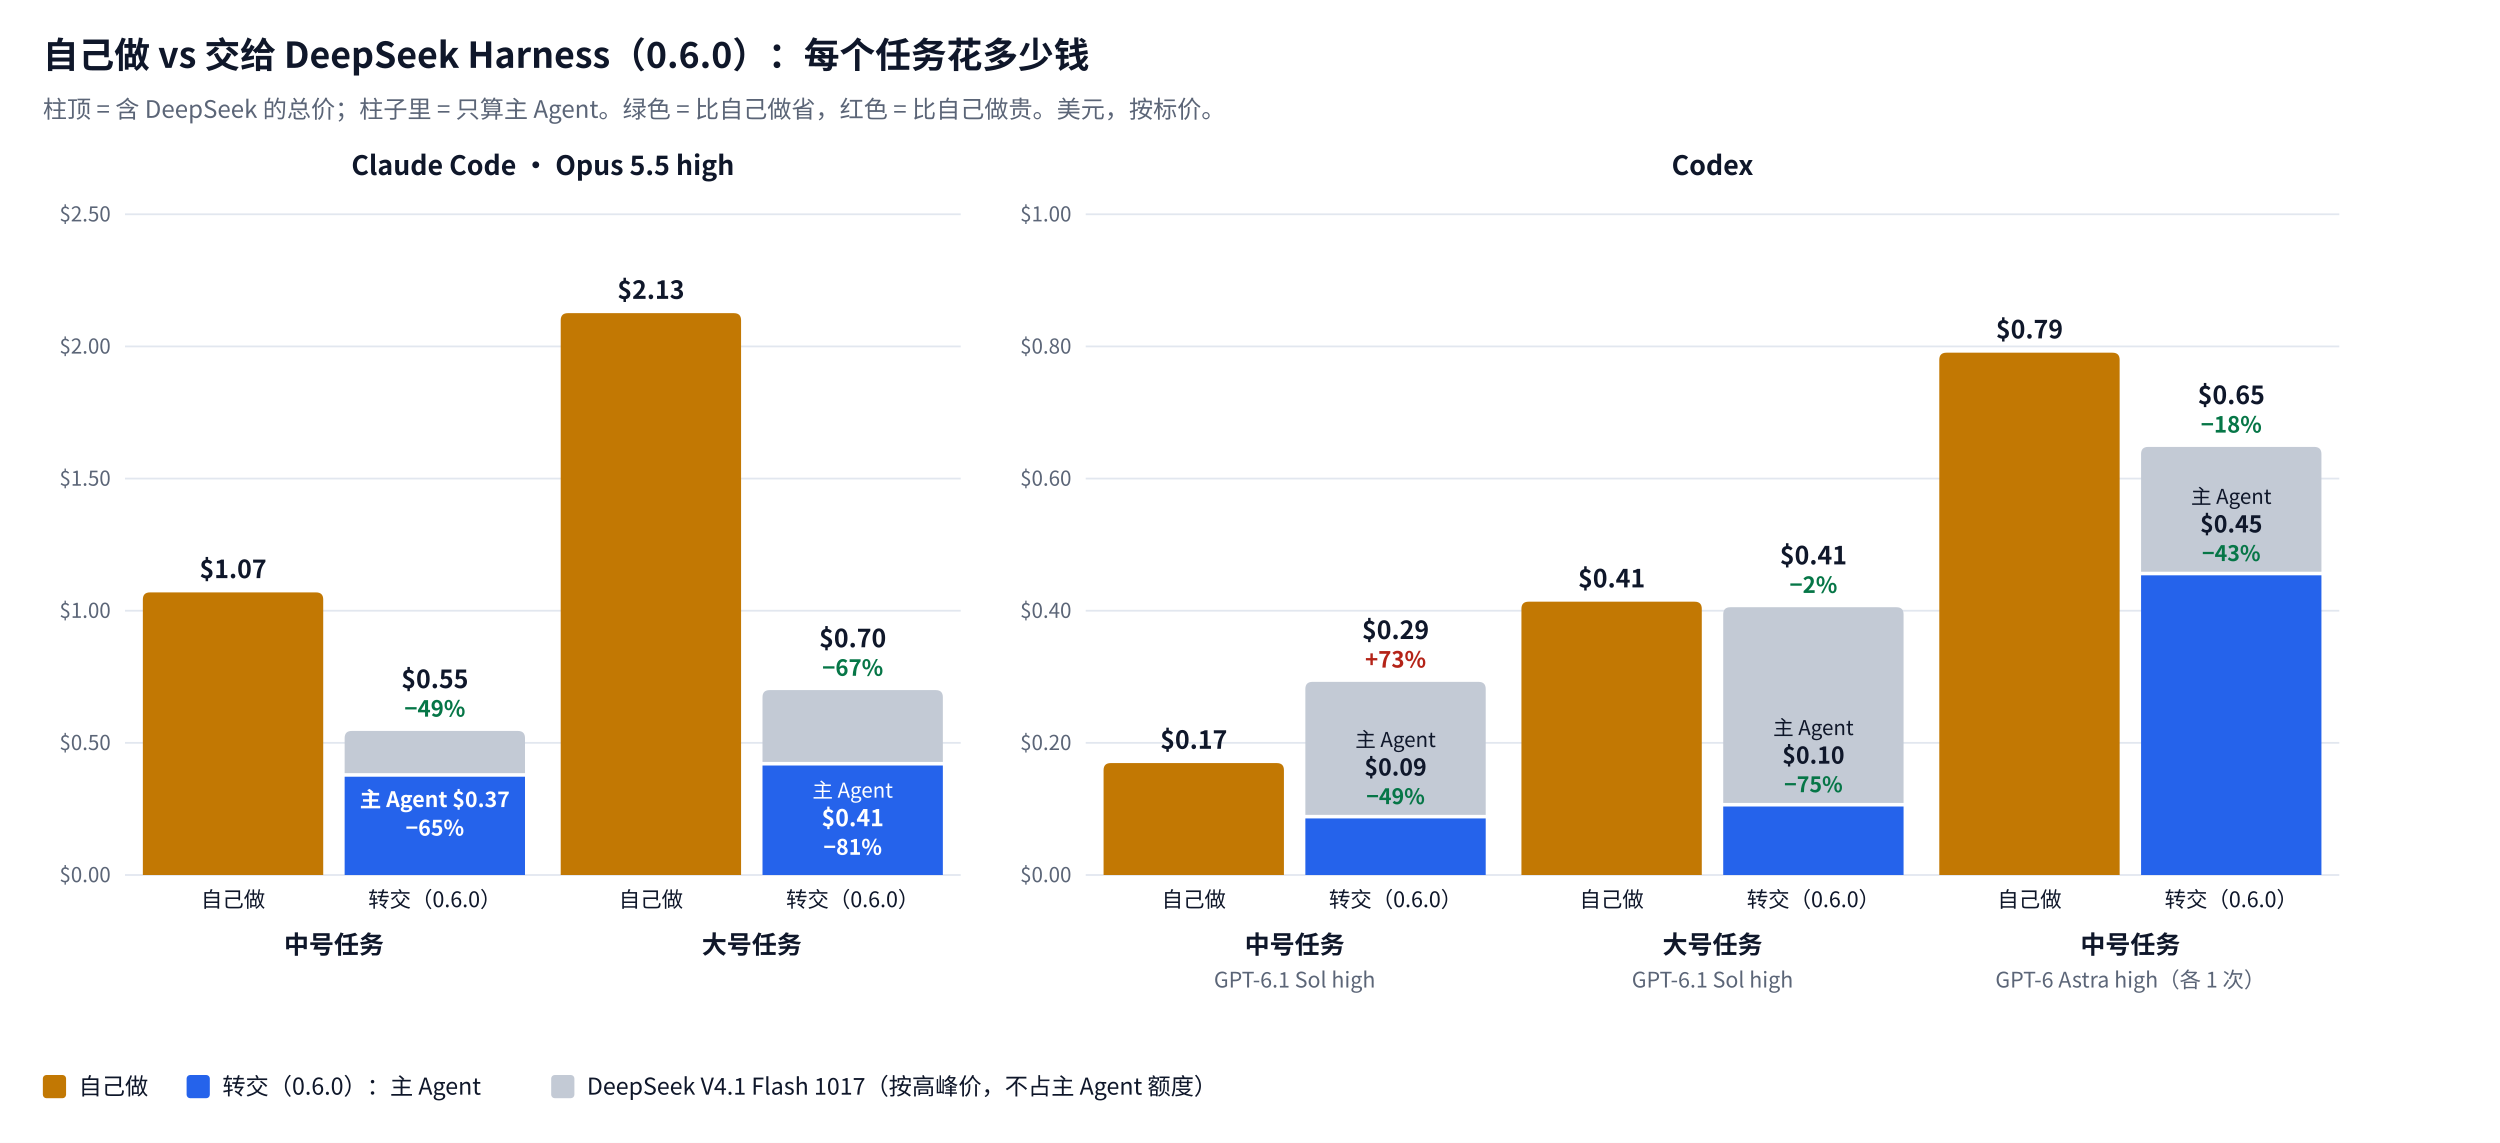
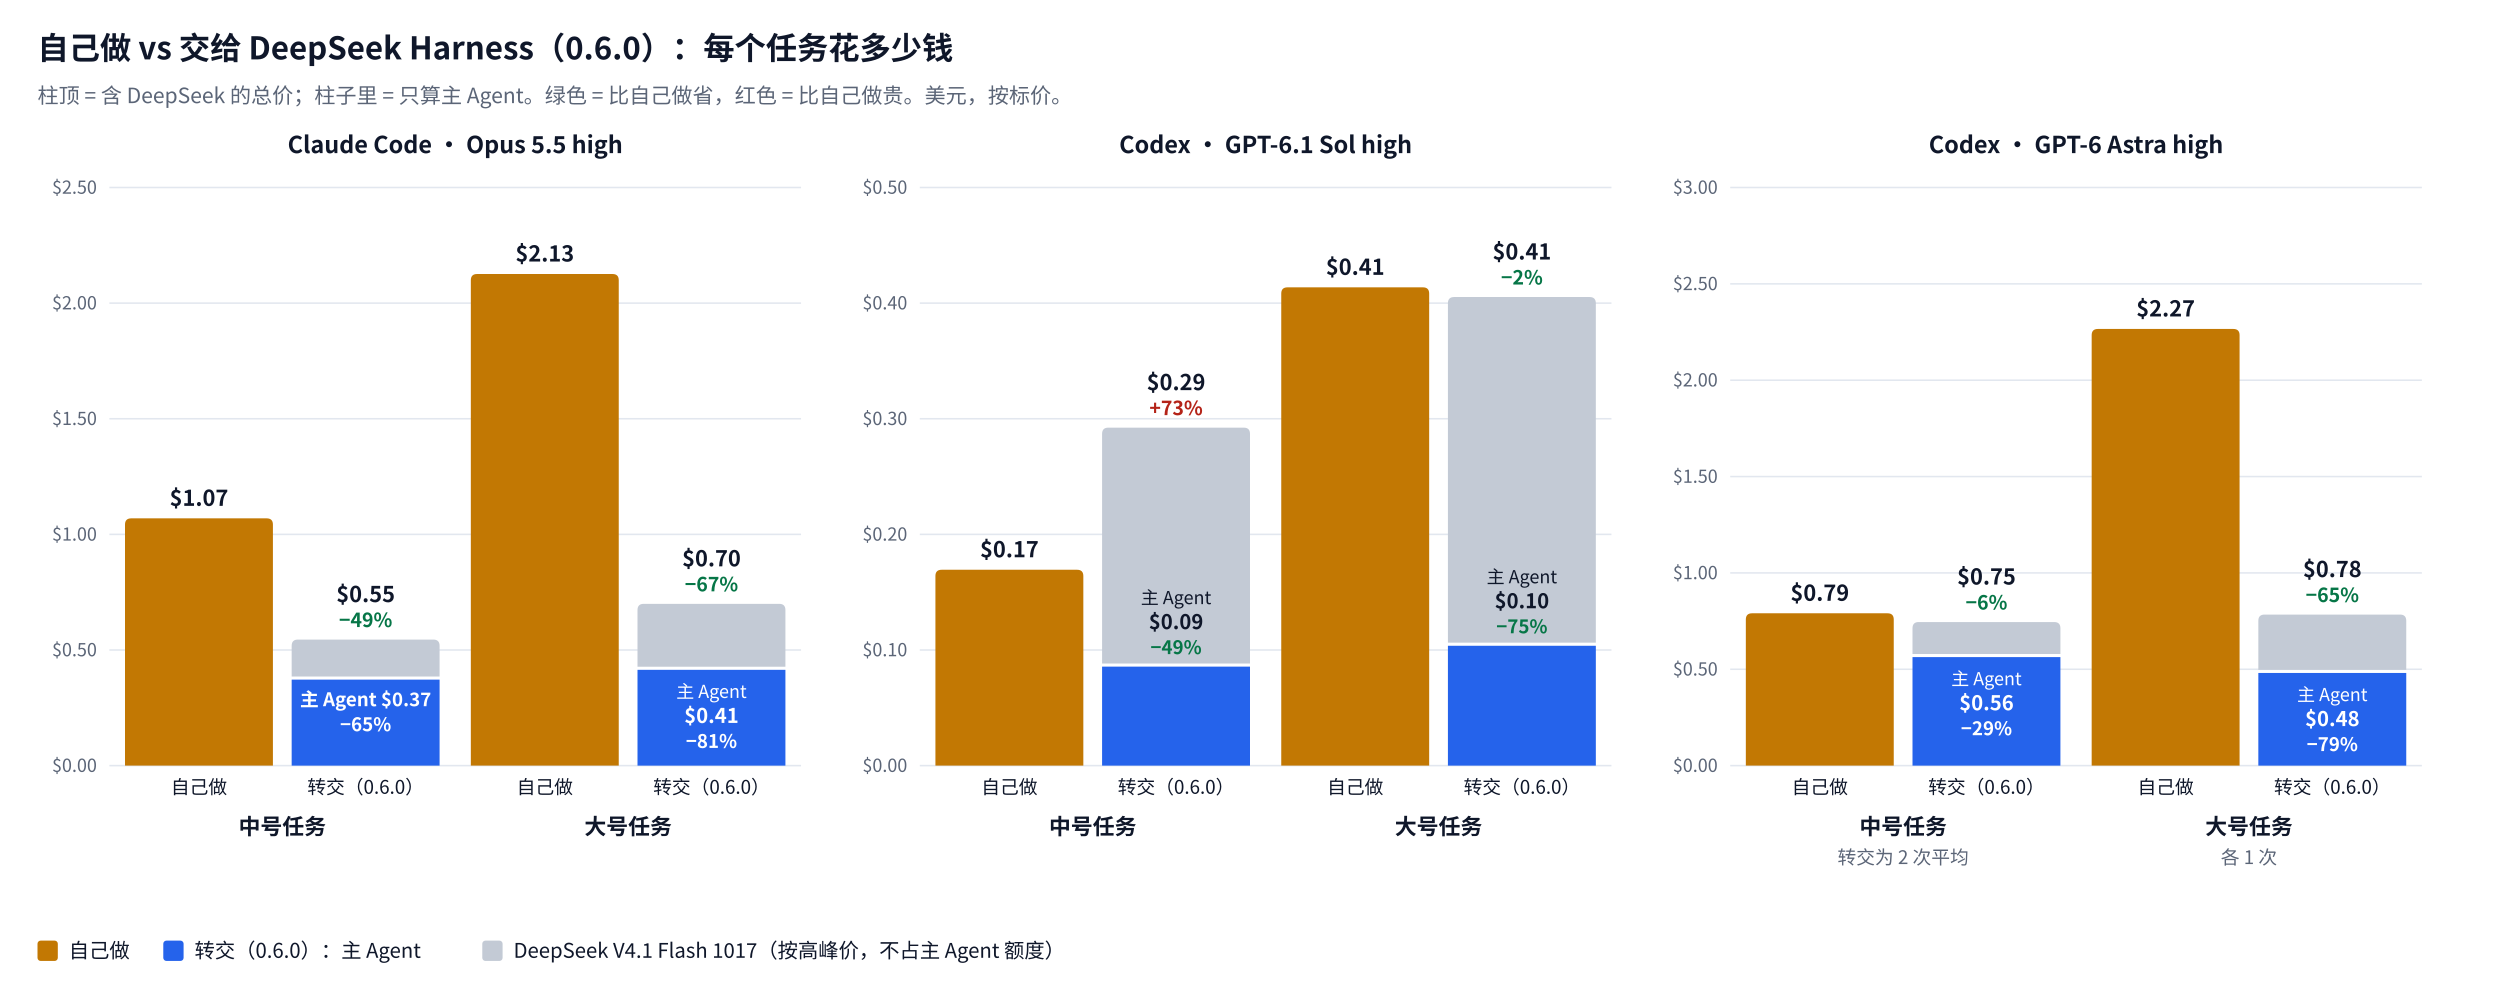
- <svg xmlns="http://www.w3.org/2000/svg" width="1400" height="640" viewBox="0 0 1400 640" font-family="-apple-system, 'Segoe UI', 'PingFang SC', 'Noto Sans CJK SC', Helvetica, Arial, sans-serif">
-   <rect width="1400" height="640" fill="#FFFFFF" />
+ <svg xmlns="http://www.w3.org/2000/svg" width="1600" height="640" viewBox="0 0 1600 640" font-family="-apple-system, 'Segoe UI', 'PingFang SC', 'Noto Sans CJK SC', Helvetica, Arial, sans-serif">
+   <rect width="1600" height="640" fill="#FFFFFF" />
  <text x="24" y="38" font-size="20" font-weight="600" fill="#0F172A">自己做 vs 交给 DeepSeek Harness（0.6.0）：每个任务花多少钱</text>
  <text x="24" y="66" font-size="13.5" fill="#5B6577">柱顶 = 含 DeepSeek 的总价；柱子里 = 只算主 Agent。绿色 = 比自己做省，红色 = 比自己做贵。美元，按标价。</text>
-   <text x="304" y="98" font-size="15" font-weight="600" fill="#0F172A" text-anchor="middle">Claude Code · Opus 5.5 high</text>
-   <line x1="70" x2="538" y1="490" y2="490" stroke="#E2E7EF" />
+   <text x="291.333" y="98" font-size="15" font-weight="600" fill="#0F172A" text-anchor="middle">Claude Code · Opus 5.5 high</text>
+   <line x1="70" x2="512.667" y1="490" y2="490" stroke="#E2E7EF" />
  <text x="62" y="494" font-size="11.5" fill="#5B6577" text-anchor="end">$0.00</text>
-   <line x1="70" x2="538" y1="416" y2="416" stroke="#E2E7EF" />
+   <line x1="70" x2="512.667" y1="416" y2="416" stroke="#E2E7EF" />
  <text x="62" y="420" font-size="11.5" fill="#5B6577" text-anchor="end">$0.50</text>
-   <line x1="70" x2="538" y1="342" y2="342" stroke="#E2E7EF" />
+   <line x1="70" x2="512.667" y1="342" y2="342" stroke="#E2E7EF" />
  <text x="62" y="346" font-size="11.5" fill="#5B6577" text-anchor="end">$1.00</text>
-   <line x1="70" x2="538" y1="268" y2="268" stroke="#E2E7EF" />
+   <line x1="70" x2="512.667" y1="268" y2="268" stroke="#E2E7EF" />
  <text x="62" y="272" font-size="11.5" fill="#5B6577" text-anchor="end">$1.50</text>
-   <line x1="70" x2="538" y1="194" y2="194" stroke="#E2E7EF" />
+   <line x1="70" x2="512.667" y1="194" y2="194" stroke="#E2E7EF" />
  <text x="62" y="198" font-size="11.5" fill="#5B6577" text-anchor="end">$2.00</text>
-   <line x1="70" x2="538" y1="120" y2="120" stroke="#E2E7EF" />
+   <line x1="70" x2="512.667" y1="120" y2="120" stroke="#E2E7EF" />
  <text x="62" y="124" font-size="11.5" fill="#5B6577" text-anchor="end">$2.50</text>
-   <path d="M80,490 V335.744 Q80,331.744 84,331.744 H177 Q181,331.744 181,335.744 V490 Z" fill="#C27803" />
-   <text x="130.5" y="323.744" font-size="14" font-weight="600" fill="#0F172A" text-anchor="middle">$1.07</text>
-   <rect x="193" y="434.964" width="101" height="55.036" fill="#2563EB" />
-   <path d="M193,432.964 V413.328 Q193,409.328 197,409.328 H290 Q294,409.328 294,413.328 V432.964 Z" fill="#C3CAD5" />
-   <text x="243.5" y="385.328" font-size="14" font-weight="600" fill="#0F172A" text-anchor="middle">$0.55</text>
-   <text x="243.5" y="401.328" font-size="12.5" font-weight="600" fill="#067647" text-anchor="middle">−49%</text>
-   <text x="243.5" y="451.964" font-size="12" font-weight="600" fill="#FFFFFF" text-anchor="middle">主 Agent $0.37</text>
-   <text x="243.5" y="467.964" font-size="12" font-weight="700" fill="#FFFFFF" text-anchor="middle">−65%</text>
-   <text x="130.5" y="508" font-size="12" fill="#0F172A" text-anchor="middle">自己做</text>
-   <text x="243.5" y="508" font-size="12" fill="#0F172A" text-anchor="middle">转交（0.6.0）</text>
-   <text x="187" y="534" font-size="14" font-weight="600" fill="#0F172A" text-anchor="middle">中号任务</text>
-   <path d="M314,490 V179.367 Q314,175.367 318,175.367 H411 Q415,175.367 415,179.367 V490 Z" fill="#C27803" />
-   <text x="364.5" y="167.367" font-size="14" font-weight="600" fill="#0F172A" text-anchor="middle">$2.13</text>
-   <rect x="427" y="428.689" width="101" height="61.311" fill="#2563EB" />
-   <path d="M427,426.689 V390.454 Q427,386.454 431,386.454 H524 Q528,386.454 528,390.454 V426.689 Z" fill="#C3CAD5" />
-   <text x="477.5" y="362.454" font-size="14" font-weight="600" fill="#0F172A" text-anchor="middle">$0.70</text>
-   <text x="477.5" y="378.454" font-size="12.5" font-weight="600" fill="#067647" text-anchor="middle">−67%</text>
-   <text x="477.5" y="446.689" font-size="11.5" fill="#FFFFFF" text-anchor="middle">主 Agent</text>
-   <text x="477.5" y="462.689" font-size="13" font-weight="600" fill="#FFFFFF" text-anchor="middle">$0.41</text>
-   <text x="477.5" y="478.689" font-size="12" font-weight="700" fill="#FFFFFF" text-anchor="middle">−81%</text>
-   <text x="364.5" y="508" font-size="12" fill="#0F172A" text-anchor="middle">自己做</text>
-   <text x="477.5" y="508" font-size="12" fill="#0F172A" text-anchor="middle">转交（0.6.0）</text>
-   <text x="421" y="534" font-size="14" font-weight="600" fill="#0F172A" text-anchor="middle">大号任务</text>
-   <text x="959" y="98" font-size="15" font-weight="600" fill="#0F172A" text-anchor="middle">Codex</text>
-   <line x1="608" x2="1310" y1="490" y2="490" stroke="#E2E7EF" />
-   <text x="600" y="494" font-size="11.5" fill="#5B6577" text-anchor="end">$0.00</text>
-   <line x1="608" x2="1310" y1="416" y2="416" stroke="#E2E7EF" />
-   <text x="600" y="420" font-size="11.5" fill="#5B6577" text-anchor="end">$0.20</text>
-   <line x1="608" x2="1310" y1="342" y2="342" stroke="#E2E7EF" />
-   <text x="600" y="346" font-size="11.5" fill="#5B6577" text-anchor="end">$0.40</text>
-   <line x1="608" x2="1310" y1="268" y2="268" stroke="#E2E7EF" />
-   <text x="600" y="272" font-size="11.5" fill="#5B6577" text-anchor="end">$0.60</text>
-   <line x1="608" x2="1310" y1="194" y2="194" stroke="#E2E7EF" />
-   <text x="600" y="198" font-size="11.5" fill="#5B6577" text-anchor="end">$0.80</text>
-   <line x1="608" x2="1310" y1="120" y2="120" stroke="#E2E7EF" />
-   <text x="600" y="124" font-size="11.5" fill="#5B6577" text-anchor="end">$1.00</text>
-   <path d="M618,490 V431.323 Q618,427.323 622,427.323 H715 Q719,427.323 719,431.323 V490 Z" fill="#C27803" />
-   <text x="668.5" y="419.323" font-size="14" font-weight="600" fill="#0F172A" text-anchor="middle">$0.17</text>
-   <rect x="731" y="458.32" width="101" height="31.68" fill="#2563EB" />
-   <path d="M731,456.32 V385.846 Q731,381.846 735,381.846 H828 Q832,381.846 832,385.846 V456.32 Z" fill="#C3CAD5" />
-   <text x="781.5" y="357.846" font-size="14" font-weight="600" fill="#0F172A" text-anchor="middle">$0.29</text>
-   <text x="781.5" y="373.846" font-size="12.5" font-weight="600" fill="#B42318" text-anchor="middle">+73%</text>
-   <text x="781.5" y="418.32" font-size="11.5" fill="#0F172A" text-anchor="middle">主 Agent</text>
-   <text x="781.5" y="434.32" font-size="13" font-weight="600" fill="#0F172A" text-anchor="middle">$0.09</text>
-   <text x="781.5" y="450.32" font-size="12" font-weight="700" fill="#067647" text-anchor="middle">−49%</text>
-   <text x="668.5" y="508" font-size="12" fill="#0F172A" text-anchor="middle">自己做</text>
-   <text x="781.5" y="508" font-size="12" fill="#0F172A" text-anchor="middle">转交（0.6.0）</text>
-   <text x="725" y="534" font-size="14" font-weight="600" fill="#0F172A" text-anchor="middle">中号任务</text>
-   <text x="725" y="553" font-size="12" fill="#5B6577" text-anchor="middle">GPT-6.1 Sol high</text>
-   <path d="M852,490 V340.95 Q852,336.95 856,336.95 H949 Q953,336.95 953,340.95 V490 Z" fill="#C27803" />
-   <text x="902.5" y="328.95" font-size="14" font-weight="600" fill="#0F172A" text-anchor="middle">$0.41</text>
-   <rect x="965" y="451.647" width="101" height="38.353" fill="#2563EB" />
-   <path d="M965,449.647 V344.048 Q965,340.048 969,340.048 H1062 Q1066,340.048 1066,344.048 V449.647 Z" fill="#C3CAD5" />
-   <text x="1015.5" y="316.048" font-size="14" font-weight="600" fill="#0F172A" text-anchor="middle">$0.41</text>
-   <text x="1015.5" y="332.048" font-size="12.5" font-weight="600" fill="#067647" text-anchor="middle">−2%</text>
-   <text x="1015.5" y="411.647" font-size="11.5" fill="#0F172A" text-anchor="middle">主 Agent</text>
-   <text x="1015.5" y="427.647" font-size="13" font-weight="600" fill="#0F172A" text-anchor="middle">$0.10</text>
-   <text x="1015.5" y="443.647" font-size="12" font-weight="700" fill="#067647" text-anchor="middle">−75%</text>
-   <text x="902.5" y="508" font-size="12" fill="#0F172A" text-anchor="middle">自己做</text>
-   <text x="1015.5" y="508" font-size="12" fill="#0F172A" text-anchor="middle">转交（0.6.0）</text>
-   <text x="959" y="534" font-size="14" font-weight="600" fill="#0F172A" text-anchor="middle">大号任务</text>
-   <text x="959" y="553" font-size="12" fill="#5B6577" text-anchor="middle">GPT-6.1 Sol high</text>
-   <path d="M1086,490 V201.511 Q1086,197.511 1090,197.511 H1183 Q1187,197.511 1187,201.511 V490 Z" fill="#C27803" />
-   <text x="1136.5" y="189.511" font-size="14" font-weight="600" fill="#0F172A" text-anchor="middle">$0.79</text>
-   <rect x="1199" y="322.178" width="101" height="167.822" fill="#2563EB" />
-   <path d="M1199,320.178 V254.271 Q1199,250.271 1203,250.271 H1296 Q1300,250.271 1300,254.271 V320.178 Z" fill="#C3CAD5" />
-   <text x="1249.5" y="226.271" font-size="14" font-weight="600" fill="#0F172A" text-anchor="middle">$0.65</text>
-   <text x="1249.5" y="242.271" font-size="12.5" font-weight="600" fill="#067647" text-anchor="middle">−18%</text>
-   <text x="1249.5" y="282.178" font-size="11.5" fill="#0F172A" text-anchor="middle">主 Agent</text>
-   <text x="1249.5" y="298.178" font-size="13" font-weight="600" fill="#0F172A" text-anchor="middle">$0.45</text>
-   <text x="1249.5" y="314.178" font-size="12" font-weight="700" fill="#067647" text-anchor="middle">−43%</text>
-   <text x="1136.5" y="508" font-size="12" fill="#0F172A" text-anchor="middle">自己做</text>
-   <text x="1249.5" y="508" font-size="12" fill="#0F172A" text-anchor="middle">转交（0.6.0）</text>
-   <text x="1193" y="534" font-size="14" font-weight="600" fill="#0F172A" text-anchor="middle">中号任务</text>
-   <text x="1193" y="553" font-size="12" fill="#5B6577" text-anchor="middle">GPT-6 Astra high（各 1 次）</text>
+   <path d="M80,490 V335.744 Q80,331.744 84,331.744 H170.667 Q174.667,331.744 174.667,335.744 V490 Z" fill="#C27803" />
+   <text x="127.333" y="323.744" font-size="14" font-weight="600" fill="#0F172A" text-anchor="middle">$1.07</text>
+   <rect x="186.667" y="434.964" width="94.667" height="55.036" fill="#2563EB" />
+   <path d="M186.667,432.964 V413.328 Q186.667,409.328 190.667,409.328 H277.333 Q281.333,409.328 281.333,413.328 V432.964 Z" fill="#C3CAD5" />
+   <text x="234" y="385.328" font-size="14" font-weight="600" fill="#0F172A" text-anchor="middle">$0.55</text>
+   <text x="234" y="401.328" font-size="12.5" font-weight="600" fill="#067647" text-anchor="middle">−49%</text>
+   <text x="234" y="451.964" font-size="12" font-weight="600" fill="#FFFFFF" text-anchor="middle">主 Agent $0.37</text>
+   <text x="234" y="467.964" font-size="12" font-weight="700" fill="#FFFFFF" text-anchor="middle">−65%</text>
+   <text x="127.333" y="508" font-size="12" fill="#0F172A" text-anchor="middle">自己做</text>
+   <text x="234" y="508" font-size="12" fill="#0F172A" text-anchor="middle">转交（0.6.0）</text>
+   <text x="180.667" y="534" font-size="14" font-weight="600" fill="#0F172A" text-anchor="middle">中号任务</text>
+   <path d="M301.333,490 V179.367 Q301.333,175.367 305.333,175.367 H392 Q396,175.367 396,179.367 V490 Z" fill="#C27803" />
+   <text x="348.667" y="167.367" font-size="14" font-weight="600" fill="#0F172A" text-anchor="middle">$2.13</text>
+   <rect x="408" y="428.689" width="94.667" height="61.311" fill="#2563EB" />
+   <path d="M408,426.689 V390.454 Q408,386.454 412,386.454 H498.667 Q502.667,386.454 502.667,390.454 V426.689 Z" fill="#C3CAD5" />
+   <text x="455.333" y="362.454" font-size="14" font-weight="600" fill="#0F172A" text-anchor="middle">$0.70</text>
+   <text x="455.333" y="378.454" font-size="12.5" font-weight="600" fill="#067647" text-anchor="middle">−67%</text>
+   <text x="455.333" y="446.689" font-size="11.5" fill="#FFFFFF" text-anchor="middle">主 Agent</text>
+   <text x="455.333" y="462.689" font-size="13" font-weight="600" fill="#FFFFFF" text-anchor="middle">$0.41</text>
+   <text x="455.333" y="478.689" font-size="12" font-weight="700" fill="#FFFFFF" text-anchor="middle">−81%</text>
+   <text x="348.667" y="508" font-size="12" fill="#0F172A" text-anchor="middle">自己做</text>
+   <text x="455.333" y="508" font-size="12" fill="#0F172A" text-anchor="middle">转交（0.6.0）</text>
+   <text x="402" y="534" font-size="14" font-weight="600" fill="#0F172A" text-anchor="middle">大号任务</text>
+   <text x="810" y="98" font-size="15" font-weight="600" fill="#0F172A" text-anchor="middle">Codex · GPT-6.1 Sol high</text>
+   <line x1="588.667" x2="1031.333" y1="490" y2="490" stroke="#E2E7EF" />
+   <text x="580.667" y="494" font-size="11.5" fill="#5B6577" text-anchor="end">$0.00</text>
+   <line x1="588.667" x2="1031.333" y1="416" y2="416" stroke="#E2E7EF" />
+   <text x="580.667" y="420" font-size="11.5" fill="#5B6577" text-anchor="end">$0.10</text>
+   <line x1="588.667" x2="1031.333" y1="342" y2="342" stroke="#E2E7EF" />
+   <text x="580.667" y="346" font-size="11.5" fill="#5B6577" text-anchor="end">$0.20</text>
+   <line x1="588.667" x2="1031.333" y1="268" y2="268" stroke="#E2E7EF" />
+   <text x="580.667" y="272" font-size="11.5" fill="#5B6577" text-anchor="end">$0.30</text>
+   <line x1="588.667" x2="1031.333" y1="194" y2="194" stroke="#E2E7EF" />
+   <text x="580.667" y="198" font-size="11.5" fill="#5B6577" text-anchor="end">$0.40</text>
+   <line x1="588.667" x2="1031.333" y1="120" y2="120" stroke="#E2E7EF" />
+   <text x="580.667" y="124" font-size="11.5" fill="#5B6577" text-anchor="end">$0.50</text>
+   <path d="M598.667,490 V368.647 Q598.667,364.647 602.667,364.647 H689.333 Q693.333,364.647 693.333,368.647 V490 Z" fill="#C27803" />
+   <text x="646" y="356.647" font-size="14" font-weight="600" fill="#0F172A" text-anchor="middle">$0.17</text>
+   <rect x="705.333" y="426.64" width="94.667" height="63.36" fill="#2563EB" />
+   <path d="M705.333,424.64 V277.692 Q705.333,273.692 709.333,273.692 H796 Q800,273.692 800,277.692 V424.64 Z" fill="#C3CAD5" />
+   <text x="752.667" y="249.692" font-size="14" font-weight="600" fill="#0F172A" text-anchor="middle">$0.29</text>
+   <text x="752.667" y="265.692" font-size="12.5" font-weight="600" fill="#B42318" text-anchor="middle">+73%</text>
+   <text x="752.667" y="386.64" font-size="11.5" fill="#0F172A" text-anchor="middle">主 Agent</text>
+   <text x="752.667" y="402.64" font-size="13" font-weight="600" fill="#0F172A" text-anchor="middle">$0.09</text>
+   <text x="752.667" y="418.64" font-size="12" font-weight="700" fill="#067647" text-anchor="middle">−49%</text>
+   <text x="646" y="508" font-size="12" fill="#0F172A" text-anchor="middle">自己做</text>
+   <text x="752.667" y="508" font-size="12" fill="#0F172A" text-anchor="middle">转交（0.6.0）</text>
+   <text x="699.333" y="534" font-size="14" font-weight="600" fill="#0F172A" text-anchor="middle">中号任务</text>
+   <path d="M820,490 V187.899 Q820,183.899 824,183.899 H910.667 Q914.667,183.899 914.667,187.899 V490 Z" fill="#C27803" />
+   <text x="867.333" y="175.899" font-size="14" font-weight="600" fill="#0F172A" text-anchor="middle">$0.41</text>
+   <rect x="926.667" y="413.294" width="94.667" height="76.706" fill="#2563EB" />
+   <path d="M926.667,411.294 V194.097 Q926.667,190.097 930.667,190.097 H1017.333 Q1021.333,190.097 1021.333,194.097 V411.294 Z" fill="#C3CAD5" />
+   <text x="974" y="166.097" font-size="14" font-weight="600" fill="#0F172A" text-anchor="middle">$0.41</text>
+   <text x="974" y="182.097" font-size="12.5" font-weight="600" fill="#067647" text-anchor="middle">−2%</text>
+   <text x="974" y="373.294" font-size="11.5" fill="#0F172A" text-anchor="middle">主 Agent</text>
+   <text x="974" y="389.294" font-size="13" font-weight="600" fill="#0F172A" text-anchor="middle">$0.10</text>
+   <text x="974" y="405.294" font-size="12" font-weight="700" fill="#067647" text-anchor="middle">−75%</text>
+   <text x="867.333" y="508" font-size="12" fill="#0F172A" text-anchor="middle">自己做</text>
+   <text x="974" y="508" font-size="12" fill="#0F172A" text-anchor="middle">转交（0.6.0）</text>
+   <text x="920.667" y="534" font-size="14" font-weight="600" fill="#0F172A" text-anchor="middle">大号任务</text>
+   <text x="1328.667" y="98" font-size="15" font-weight="600" fill="#0F172A" text-anchor="middle">Codex · GPT-6 Astra high</text>
+   <line x1="1107.333" x2="1550" y1="490" y2="490" stroke="#E2E7EF" />
+   <text x="1099.333" y="494" font-size="11.5" fill="#5B6577" text-anchor="end">$0.00</text>
+   <line x1="1107.333" x2="1550" y1="428.333" y2="428.333" stroke="#E2E7EF" />
+   <text x="1099.333" y="432.333" font-size="11.5" fill="#5B6577" text-anchor="end">$0.50</text>
+   <line x1="1107.333" x2="1550" y1="366.667" y2="366.667" stroke="#E2E7EF" />
+   <text x="1099.333" y="370.667" font-size="11.5" fill="#5B6577" text-anchor="end">$1.00</text>
+   <line x1="1107.333" x2="1550" y1="305" y2="305" stroke="#E2E7EF" />
+   <text x="1099.333" y="309" font-size="11.5" fill="#5B6577" text-anchor="end">$1.50</text>
+   <line x1="1107.333" x2="1550" y1="243.333" y2="243.333" stroke="#E2E7EF" />
+   <text x="1099.333" y="247.333" font-size="11.5" fill="#5B6577" text-anchor="end">$2.00</text>
+   <line x1="1107.333" x2="1550" y1="181.667" y2="181.667" stroke="#E2E7EF" />
+   <text x="1099.333" y="185.667" font-size="11.5" fill="#5B6577" text-anchor="end">$2.50</text>
+   <line x1="1107.333" x2="1550" y1="120" y2="120" stroke="#E2E7EF" />
+   <text x="1099.333" y="124" font-size="11.5" fill="#5B6577" text-anchor="end">$3.00</text>
+   <path d="M1117.333,490 V396.504 Q1117.333,392.504 1121.333,392.504 H1208 Q1212,392.504 1212,396.504 V490 Z" fill="#C27803" />
+   <text x="1164.667" y="384.504" font-size="14" font-weight="600" fill="#0F172A" text-anchor="middle">$0.79</text>
+   <rect x="1224" y="420.546" width="94.667" height="69.454" fill="#2563EB" />
+   <path d="M1224,418.546 V402.102 Q1224,398.102 1228,398.102 H1314.667 Q1318.667,398.102 1318.667,402.102 V418.546 Z" fill="#C3CAD5" />
+   <text x="1271.333" y="374.102" font-size="14" font-weight="600" fill="#0F172A" text-anchor="middle">$0.75</text>
+   <text x="1271.333" y="390.102" font-size="12.5" font-weight="600" fill="#067647" text-anchor="middle">−6%</text>
+   <text x="1271.333" y="438.546" font-size="11.5" fill="#FFFFFF" text-anchor="middle">主 Agent</text>
+   <text x="1271.333" y="454.546" font-size="13" font-weight="600" fill="#FFFFFF" text-anchor="middle">$0.56</text>
+   <text x="1271.333" y="470.546" font-size="12" font-weight="700" fill="#FFFFFF" text-anchor="middle">−29%</text>
+   <text x="1164.667" y="508" font-size="12" fill="#0F172A" text-anchor="middle">自己做</text>
+   <text x="1271.333" y="508" font-size="12" fill="#0F172A" text-anchor="middle">转交（0.6.0）</text>
+   <text x="1218" y="534" font-size="14" font-weight="600" fill="#0F172A" text-anchor="middle">中号任务</text>
+   <text x="1218" y="553" font-size="12" fill="#5B6577" text-anchor="middle">转交为 2 次平均</text>
+   <path d="M1338.667,490 V214.53 Q1338.667,210.53 1342.667,210.53 H1429.333 Q1433.333,210.53 1433.333,214.53 V490 Z" fill="#C27803" />
+   <text x="1386" y="202.53" font-size="14" font-weight="600" fill="#0F172A" text-anchor="middle">$2.27</text>
+   <rect x="1445.333" y="430.695" width="94.667" height="59.305" fill="#2563EB" />
+   <path d="M1445.333,428.695 V397.325 Q1445.333,393.325 1449.333,393.325 H1536 Q1540,393.325 1540,397.325 V428.695 Z" fill="#C3CAD5" />
+   <text x="1492.667" y="369.325" font-size="14" font-weight="600" fill="#0F172A" text-anchor="middle">$0.78</text>
+   <text x="1492.667" y="385.325" font-size="12.5" font-weight="600" fill="#067647" text-anchor="middle">−65%</text>
+   <text x="1492.667" y="448.695" font-size="11.5" fill="#FFFFFF" text-anchor="middle">主 Agent</text>
+   <text x="1492.667" y="464.695" font-size="13" font-weight="600" fill="#FFFFFF" text-anchor="middle">$0.48</text>
+   <text x="1492.667" y="480.695" font-size="12" font-weight="700" fill="#FFFFFF" text-anchor="middle">−79%</text>
+   <text x="1386" y="508" font-size="12" fill="#0F172A" text-anchor="middle">自己做</text>
+   <text x="1492.667" y="508" font-size="12" fill="#0F172A" text-anchor="middle">转交（0.6.0）</text>
+   <text x="1439.333" y="534" font-size="14" font-weight="600" fill="#0F172A" text-anchor="middle">大号任务</text>
+   <text x="1439.333" y="553" font-size="12" fill="#5B6577" text-anchor="middle">各 1 次</text>
  <rect x="24" y="602" width="13" height="13" rx="2" fill="#C27803" />
  <text x="44" y="613" font-size="13" fill="#0F172A">自己做</text>
  <rect x="104.5" y="602" width="13" height="13" rx="2" fill="#2563EB" />
  <text x="124.5" y="613" font-size="13" fill="#0F172A">转交（0.6.0）：主 Agent</text>
  <rect x="308.66" y="602" width="13" height="13" rx="2" fill="#C3CAD5" />
  <text x="328.66" y="613" font-size="13" fill="#0F172A">DeepSeek V4.1 Flash 1017（按高峰价，不占主 Agent 额度）</text>
</svg>
